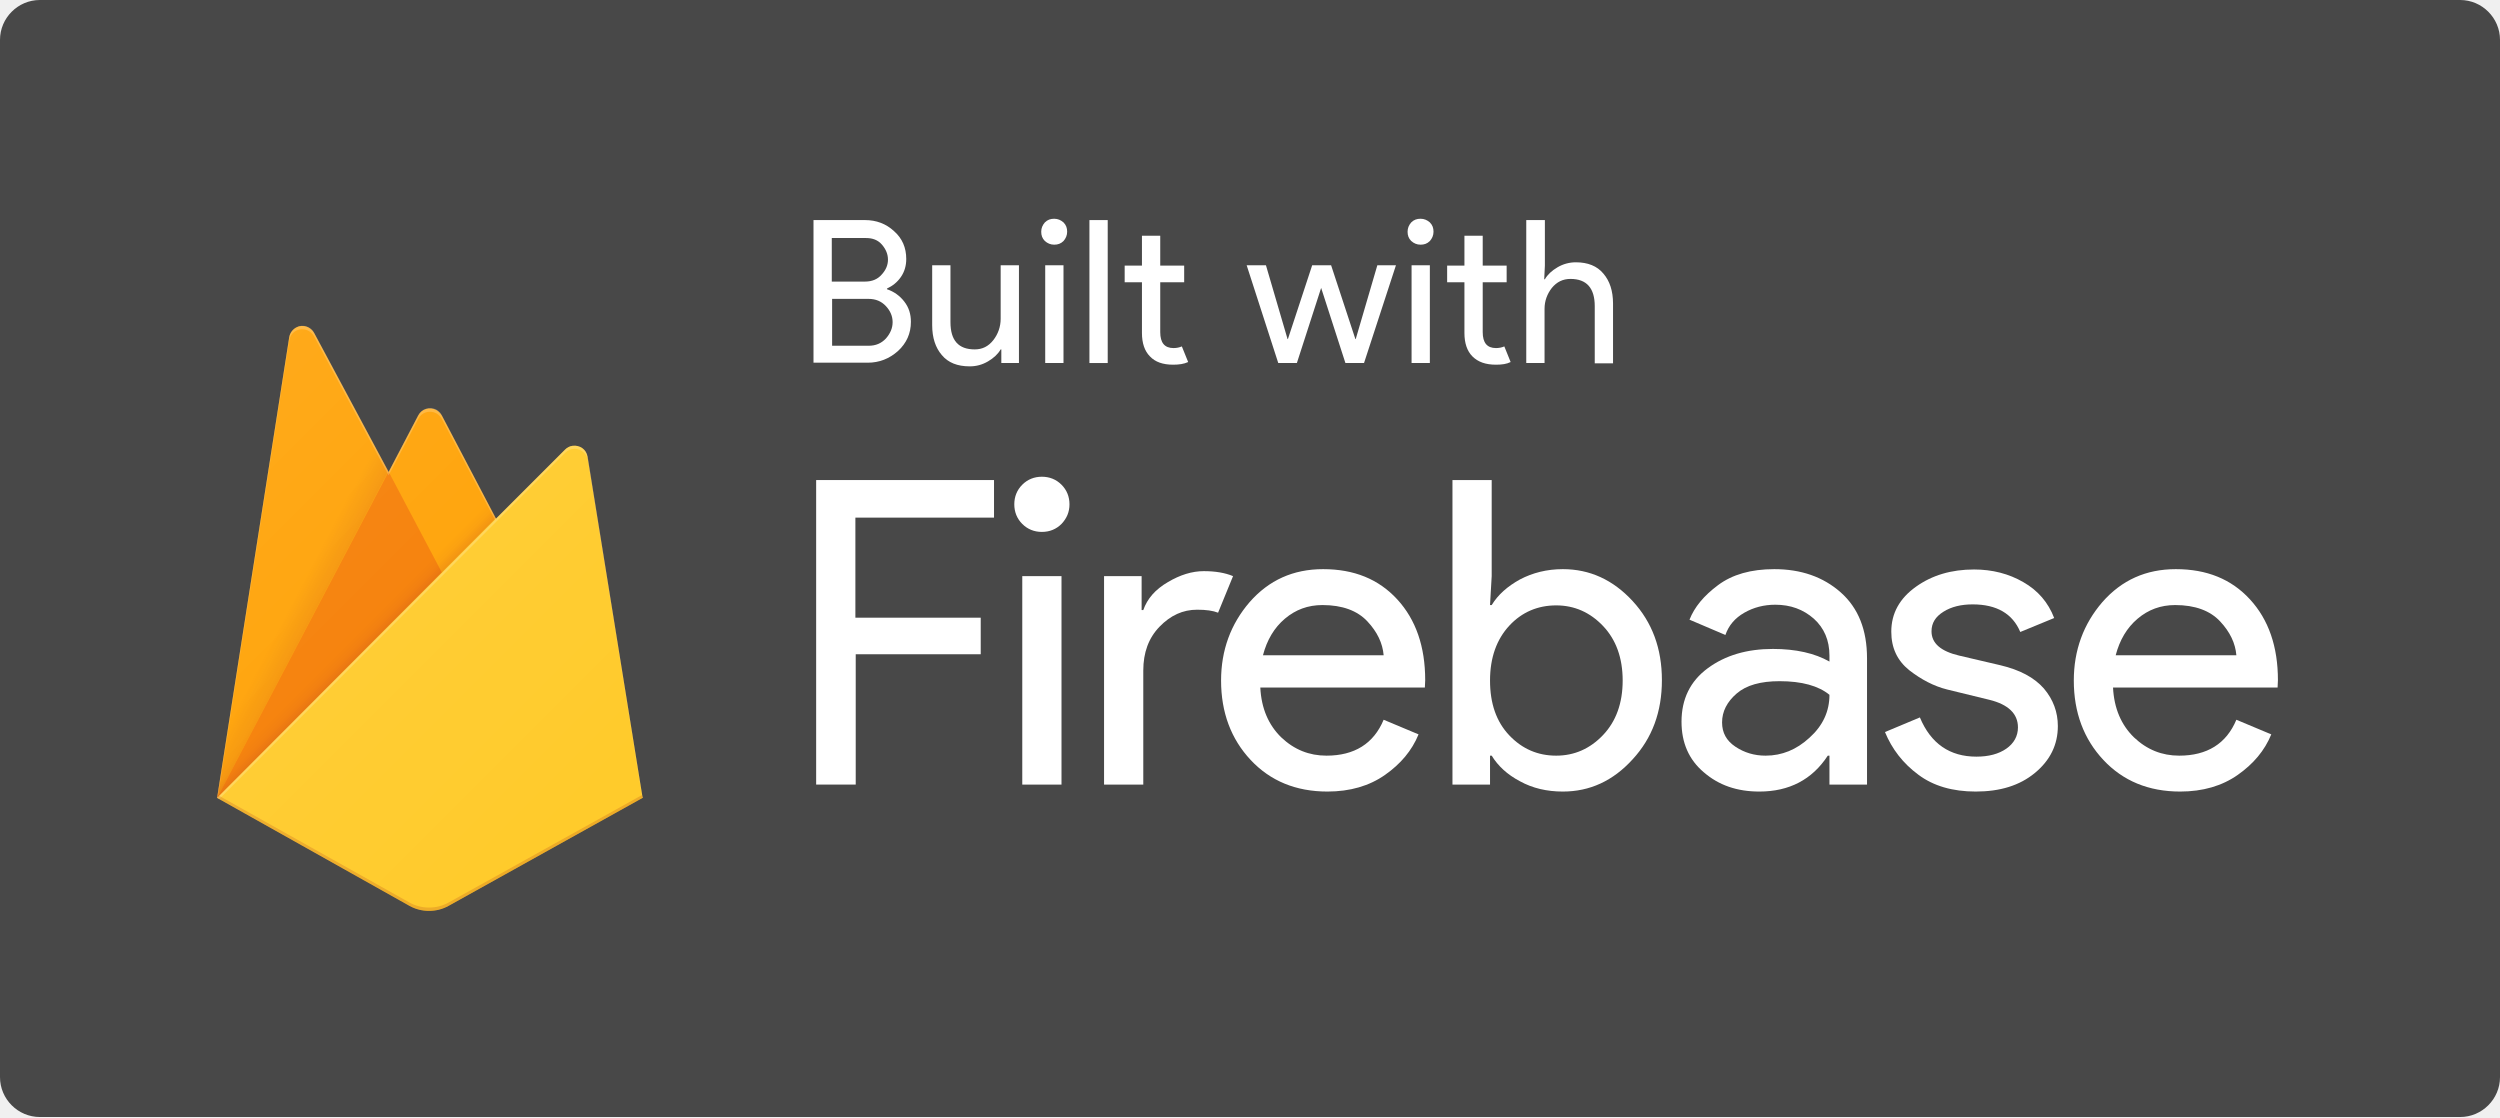
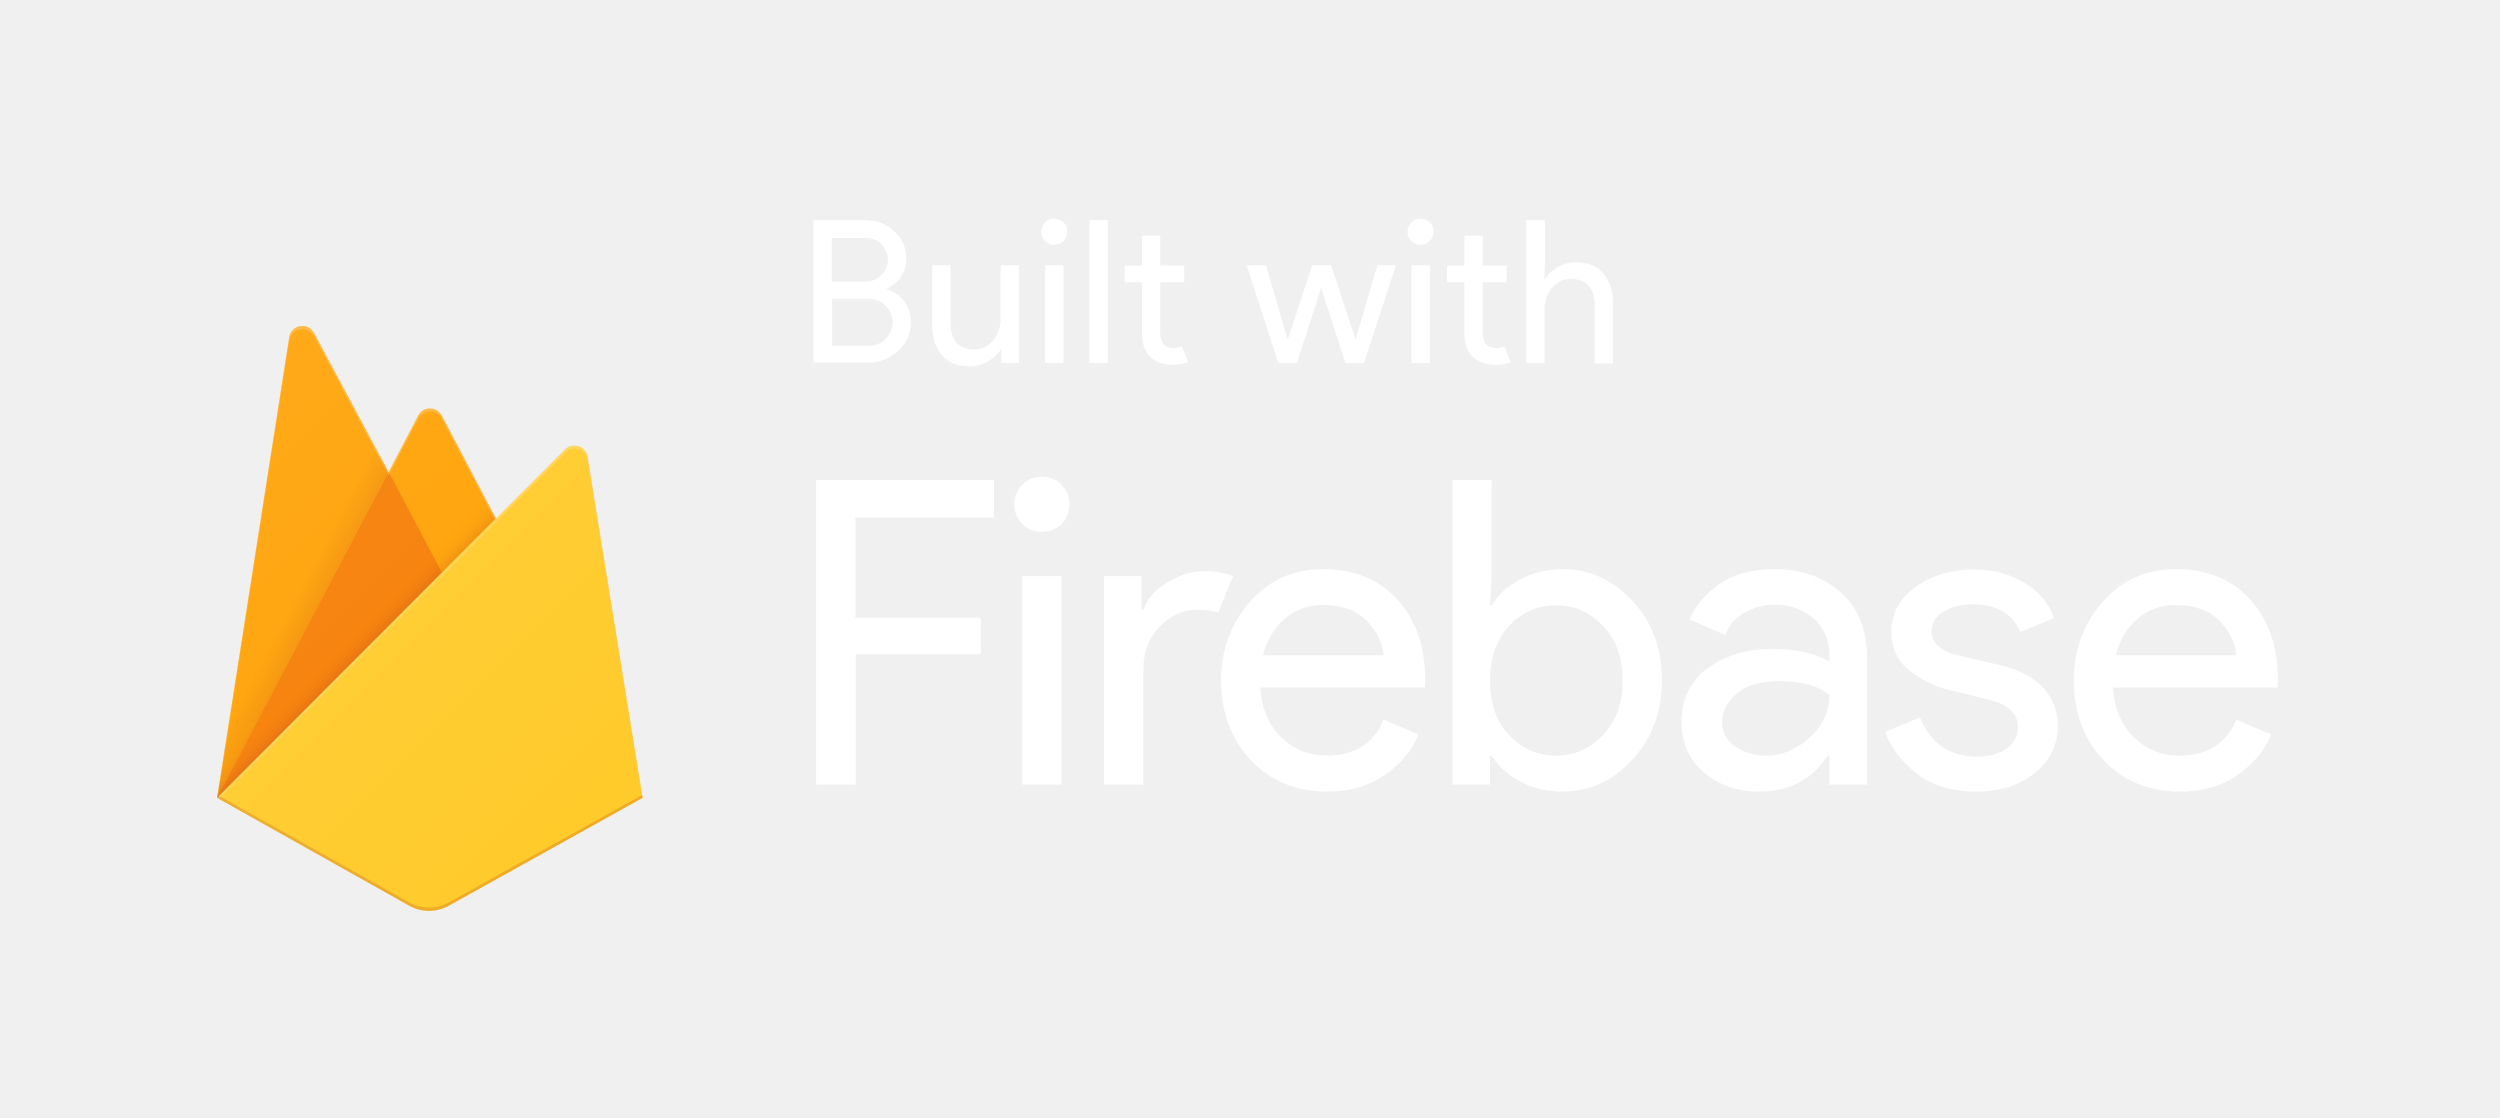
<svg xmlns="http://www.w3.org/2000/svg" xmlns:xlink="http://www.w3.org/1999/xlink" version="1.1" x="0px" y="0px" viewBox="0 0 752 336" style="enable-background:new 0 0 752 336;" xml:space="preserve">
  <style type="text/css">
- 	.st0{fill:#FFFFFF;}
- 	.st1{opacity:0.7;}
- 	.st2{fill:none;}
- 	.st3{clip-path:url(#SVGID_2_);}
- 	.st4{fill:#FFA000;}
- 	.st5{opacity:0.12;fill:url(#SVGID_3_);enable-background:new    ;}
- 	.st6{fill:#F57C00;}
- 	.st7{opacity:0.2;fill:url(#SVGID_4_);enable-background:new    ;}
- 	.st8{fill:#FFCA28;}
- 	.st9{fill:#FFFFFF;fill-opacity:0.2;}
- 	.st10{opacity:0.2;fill:#A52714;enable-background:new    ;}
- 	.st11{fill:url(#SVGID_5_);}
- 	.st12{opacity:0.54;}
- 	.st13{clip-path:url(#SVGID_7_);}
- 	.st14{opacity:0.12;fill:url(#SVGID_8_);enable-background:new    ;}
- 	.st15{opacity:0.2;fill:url(#SVGID_9_);enable-background:new    ;}
- 	.st16{fill:url(#SVGID_10_);}
- 	.st17{display:none;}
- 	.st18{display:inline;fill:#00FFFF;fill-opacity:0.2;}
- </style>
-   <g id="Layer_3">
-     <path class="st1" d="M740,336H12c-6.6,0-12-5.4-12-12V12C0,5.4,5.4,0,12,0h728c6.6,0,12,5.4,12,12v312C752,330.6,746.6,336,740,336   z" />
-   </g>
+ 		.st0 {
+ 			fill: #FFFFFF;
+ 		}
+ 
+ 		.st1 {
+ 			opacity: 0.7;
+ 		}
+ 
+ 		.st2 {
+ 			fill: none;
+ 		}
+ 
+ 		.st3 {
+ 			clip-path: url(#SVGID_2_);
+ 		}
+ 
+ 		.st4 {
+ 			fill: #FFA000;
+ 		}
+ 
+ 		.st5 {
+ 			opacity: 0.12;
+ 			fill: url(#SVGID_3_);
+ 			enable-background: new;
+ 		}
+ 
+ 		.st6 {
+ 			fill: #F57C00;
+ 		}
+ 
+ 		.st7 {
+ 			opacity: 0.2;
+ 			fill: url(#SVGID_4_);
+ 			enable-background: new;
+ 		}
+ 
+ 		.st8 {
+ 			fill: #FFCA28;
+ 		}
+ 
+ 		.st9 {
+ 			fill: #FFFFFF;
+ 			fill-opacity: 0.2;
+ 		}
+ 
+ 		.st10 {
+ 			opacity: 0.2;
+ 			fill: #A52714;
+ 			enable-background: new;
+ 		}
+ 
+ 		.st11 {
+ 			fill: url(#SVGID_5_);
+ 		}
+ 
+ 		.st12 {
+ 			opacity: 0.54;
+ 		}
+ 
+ 		.st13 {
+ 			clip-path: url(#SVGID_7_);
+ 		}
+ 
+ 		.st14 {
+ 			opacity: 0.12;
+ 			fill: url(#SVGID_8_);
+ 			enable-background: new;
+ 		}
+ 
+ 		.st15 {
+ 			opacity: 0.2;
+ 			fill: url(#SVGID_9_);
+ 			enable-background: new;
+ 		}
+ 
+ 		.st16 {
+ 			fill: url(#SVGID_10_);
+ 		}
+ 
+ 		.st17 {
+ 			display: none;
+ 		}
+ 
+ 		.st18 {
+ 			display: inline;
+ 			fill: #00FFFF;
+ 			fill-opacity: 0.2;
+ 		}
+ 	</style>
  <g id="Layer_1">
    <g>
      <g>
        <path class="st0" d="M257.3,236h-11.8v-91.6h53.5v11.3h-41.7v30.1H295v11h-37.6V236z" />
        <path class="st0" d="M319.3,157.6c-1.6,1.6-3.6,2.4-5.9,2.4c-2.3,0-4.3-0.8-5.9-2.4c-1.6-1.6-2.4-3.6-2.4-5.9s0.8-4.3,2.4-5.9     c1.6-1.6,3.6-2.4,5.9-2.4c2.3,0,4.3,0.8,5.9,2.4c1.6,1.6,2.4,3.6,2.4,5.9S320.9,155.9,319.3,157.6z M319.3,236h-11.8v-62.7h11.8     V236z" />
        <path class="st0" d="M343.9,236h-11.8v-62.7h11.3v10.2h0.5c1.2-3.4,3.6-6.2,7.4-8.4c3.7-2.2,7.3-3.3,10.8-3.3     c3.5,0,6.4,0.5,8.8,1.5l-4.5,11c-1.5-0.6-3.6-0.9-6.3-0.9c-4.3,0-8,1.7-11.3,5.1c-3.3,3.4-4.9,7.8-4.9,13.2V236z" />
        <path class="st0" d="M399.3,238.1c-9.5,0-17.2-3.2-23.1-9.5c-5.9-6.3-8.9-14.3-8.9-23.9c0-9.1,2.9-17,8.6-23.6     c5.8-6.6,13.1-9.9,22.1-9.9c9.3,0,16.7,3,22.3,9.1c5.6,6.1,8.4,14.2,8.4,24.3l-0.1,2.2h-49.5c0.3,6.3,2.5,11.3,6.3,15     c3.9,3.7,8.4,5.5,13.6,5.5c8.4,0,14.2-3.6,17.2-10.8l10.5,4.4c-2,4.9-5.4,8.9-10.1,12.2S406.1,238.1,399.3,238.1z M416.2,197.1     c-0.3-3.6-1.9-7-4.9-10.2c-3-3.2-7.5-4.9-13.5-4.9c-4.4,0-8.1,1.4-11.3,4.1c-3.2,2.7-5.4,6.4-6.6,11H416.2z" />
        <path class="st0" d="M470.1,238.1c-4.8,0-9.1-1-12.9-3.1c-3.8-2-6.6-4.6-8.5-7.7h-0.5v8.7h-11.3v-91.6h11.8v28.9l-0.5,8.7h0.5     c1.9-3.1,4.7-5.6,8.5-7.7c3.8-2,8.1-3.1,12.9-3.1c8.1,0,15.1,3.2,21,9.6s8.8,14.3,8.8,23.8c0,9.5-2.9,17.4-8.8,23.8     C485.2,234.9,478.2,238.1,470.1,238.1z M468.1,227.3c5.5,0,10.2-2.1,14.1-6.2c3.9-4.1,5.9-9.6,5.9-16.4c0-6.8-2-12.3-5.9-16.4     c-3.9-4.1-8.6-6.2-14.1-6.2c-5.5,0-10.3,2-14.1,6.1s-5.8,9.6-5.8,16.5c0,6.9,1.9,12.4,5.8,16.5     C457.9,225.3,462.6,227.3,468.1,227.3z" />
        <path class="st0" d="M529.2,238.1c-6.7,0-12.2-1.9-16.7-5.8c-4.5-3.8-6.7-8.9-6.7-15.2c0-6.8,2.6-12.2,7.9-16.1     c5.3-3.9,11.8-5.8,19.6-5.8c6.9,0,12.6,1.3,17,3.8v-1.8c0-4.6-1.6-8.3-4.7-11.1c-3.2-2.8-7-4.2-11.6-4.2c-3.4,0-6.5,0.8-9.3,2.4     c-2.8,1.6-4.7,3.8-5.7,6.7l-10.8-4.6c1.5-3.8,4.3-7.2,8.6-10.4c4.3-3.2,9.9-4.8,16.9-4.8c8,0,14.7,2.3,20,7     c5.3,4.7,7.9,11.3,7.9,19.8V236h-11.3v-8.7h-0.5C545.1,234.5,538.2,238.1,529.2,238.1z M531.1,227.3c4.9,0,9.3-1.8,13.2-5.4     c4-3.6,6-7.9,6-12.9c-3.3-2.7-8.3-4.1-15-4.1c-5.7,0-10,1.2-12.9,3.7c-2.9,2.5-4.4,5.4-4.4,8.7c0,3.1,1.3,5.5,4,7.3     C524.7,226.4,527.7,227.3,531.1,227.3z" />
        <path class="st0" d="M594.3,238.1c-7,0-12.8-1.7-17.3-5.1c-4.6-3.4-7.9-7.7-10-12.8l10.5-4.4c3.3,7.9,9,11.8,17,11.8     c3.7,0,6.7-0.8,9-2.4c2.3-1.6,3.5-3.8,3.5-6.4c0-4.1-2.9-6.9-8.6-8.3l-12.7-3.1c-4-1-7.8-3-11.4-5.8c-3.6-2.9-5.4-6.7-5.4-11.6     c0-5.5,2.5-10,7.4-13.5c4.9-3.5,10.7-5.2,17.5-5.2c5.5,0,10.5,1.3,14.8,3.8c4.4,2.5,7.5,6.1,9.3,10.8l-10.2,4.2     c-2.3-5.5-7.1-8.3-14.3-8.3c-3.5,0-6.4,0.7-8.8,2.2c-2.4,1.5-3.6,3.4-3.6,5.9c0,3.6,2.8,6,8.3,7.3l12.4,2.9     c5.9,1.4,10.2,3.7,13.1,7c2.8,3.3,4.2,7.1,4.2,11.3c0,5.6-2.3,10.3-6.9,14.1S601.6,238.1,594.3,238.1z" />
        <path class="st0" d="M655.8,238.1c-9.5,0-17.2-3.2-23.1-9.5c-5.9-6.3-8.9-14.3-8.9-23.9c0-9.1,2.9-17,8.6-23.6     c5.8-6.6,13.1-9.9,22.1-9.9c9.3,0,16.7,3,22.3,9.1c5.6,6.1,8.4,14.2,8.4,24.3l-0.1,2.2h-49.5c0.3,6.3,2.5,11.3,6.3,15     c3.9,3.7,8.4,5.5,13.6,5.5c8.4,0,14.2-3.6,17.2-10.8l10.5,4.4c-2,4.9-5.4,8.9-10.1,12.2C668.4,236.4,662.6,238.1,655.8,238.1z      M672.7,197.1c-0.3-3.6-1.9-7-4.9-10.2c-3-3.2-7.5-4.9-13.5-4.9c-4.4,0-8.1,1.4-11.3,4.1c-3.2,2.7-5.4,6.4-6.6,11H672.7z" />
      </g>
      <g>
        <defs>
          <path id="SVGID_6_" d="M176.8,137.4c-0.4-2.2-2.4-3.6-4.6-3.3c-0.8,0.1-1.6,0.5-2.2,1.1L149.2,156l-16.3-31.1      c-1-2-3.4-2.7-5.4-1.7c-0.7,0.4-1.3,1-1.7,1.7l-8.9,17l-22.4-41.8c-1-1.9-3.5-2.7-5.4-1.6c-1.1,0.6-1.9,1.7-2.1,2.9L65.3,240      l57.9,32.5c3.6,2,8.1,2,11.7,0l58.4-32.5L176.8,137.4z" />
        </defs>
        <clipPath id="SVGID_2_">
          <use xlink:href="#SVGID_6_" style="overflow:visible;" />
        </clipPath>
        <g class="st3">
          <path class="st4" d="M65.3,240L87,101.4c0.3-2.2,2.4-3.7,4.6-3.3c1.2,0.2,2.3,1,2.9,2.1l22.4,41.8l8.9-17c1-2,3.4-2.7,5.4-1.7      c0.7,0.4,1.3,1,1.7,1.7L193.3,240H65.3z" />
          <linearGradient id="SVGID_3_" gradientUnits="userSpaceOnUse" x1="90.242" y1="137.438" x2="82.242" y2="141.618" gradientTransform="matrix(1 0 0 -1 0 329.9936)">
            <stop offset="0" style="stop-color:#A52714" />
            <stop offset="0.4" style="stop-color:#A52714;stop-opacity:0.5" />
            <stop offset="0.8" style="stop-color:#A52714;stop-opacity:0" />
          </linearGradient>
          <path class="st5" d="M139.3,99l-106-9v192l32-42L139.3,99z" />
          <path class="st6" d="M140.2,186l-23.3-44.1L65.3,240L140.2,186z" />
          <linearGradient id="SVGID_4_" gradientUnits="userSpaceOnUse" x1="124.241" y1="149.077" x2="120.661" y2="152.657" gradientTransform="matrix(1 0 0 -1 0 329.9936)">
            <stop offset="0" style="stop-color:#A52714;stop-opacity:0.8" />
            <stop offset="0.5" style="stop-color:#A52714;stop-opacity:0.21" />
            <stop offset="1" style="stop-color:#A52714;stop-opacity:0" />
          </linearGradient>
          <path class="st7" d="M33.3,90h192v192h-192V90z" />
          <path class="st8" d="M193.3,240l-16.6-102.7c-0.4-2.2-2.4-3.6-4.6-3.3c-0.8,0.1-1.6,0.5-2.2,1.1L65.3,240l57.9,32.5      c3.6,2,8.1,2,11.7,0L193.3,240z" />
          <path class="st9" d="M176.8,137.4c-0.4-2.2-2.4-3.6-4.6-3.3c-0.8,0.1-1.6,0.5-2.2,1.1L149.2,156l-16.3-31.1      c-1-2-3.4-2.7-5.4-1.7c-0.7,0.4-1.3,1-1.7,1.7l-8.9,17l-22.4-41.8c-1-1.9-3.5-2.7-5.4-1.6c-1.1,0.6-1.9,1.7-2.1,2.9L65.3,240      h-0.1l0.1,0.1l0.6,0.3l83.3-83.4l20.8-20.8c1.6-1.6,4.1-1.6,5.7,0c0.6,0.6,1,1.3,1.1,2.2l16.4,101.7l0.2-0.1L176.8,137.4z       M65.5,239.8L87,102.4c0.3-2.2,2.4-3.7,4.6-3.3c1.2,0.2,2.3,1,2.9,2.1l22.4,41.8l8.9-17c1-2,3.4-2.7,5.4-1.7      c0.7,0.4,1.3,1,1.7,1.7l16,30.4L65.5,239.8z" />
          <path class="st10" d="M134.9,271.5c-3.6,2-8.1,2-11.7,0l-57.8-32.4l-0.1,0.9l57.9,32.5c3.6,2,8.1,2,11.7,0l58.4-32.5l-0.1-0.9      L134.9,271.5z" />
          <linearGradient id="SVGID_5_" gradientUnits="userSpaceOnUse" x1="-1079.913" y1="1378.471" x2="-1029.843" y2="1428.541" gradientTransform="matrix(2.67 0 0 2.67 2945.222 -3551.545)">
            <stop offset="0" style="stop-color:#FFFFFF;stop-opacity:0.1" />
            <stop offset="1" style="stop-color:#FFFFFF;stop-opacity:0" />
          </linearGradient>
          <path class="st11" d="M176.8,137.4c-0.4-2.2-2.4-3.6-4.6-3.3c-0.8,0.1-1.6,0.5-2.2,1.1L149.2,156l-16.3-31.1      c-1-2-3.4-2.7-5.4-1.7c-0.7,0.4-1.3,1-1.7,1.7l-8.9,17l-22.4-41.8c-1-1.9-3.5-2.7-5.4-1.6c-1.1,0.6-1.9,1.7-2.1,2.9L65.3,240      l57.9,32.5c3.6,2,8.1,2,11.7,0l58.4-32.5L176.8,137.4z" />
        </g>
      </g>
    </g>
    <g>
      <path class="st0" d="M244.7,109.2v-43h15.5c3.4,0,6.3,1.1,8.7,3.3c2.5,2.2,3.7,5,3.7,8.4c0,2-0.5,3.8-1.6,5.4    c-1.1,1.6-2.5,2.7-4.2,3.5v0.2c2.1,0.7,3.9,2,5.2,3.7c1.4,1.8,2,3.8,2,6.1c0,3.5-1.3,6.4-3.9,8.8c-2.6,2.3-5.6,3.5-9.1,3.5H244.7z     M250.2,84.7h10c2.1,0,3.8-0.7,5-2.1c1.3-1.4,1.9-2.9,1.9-4.5c0-1.6-0.6-3.1-1.8-4.5c-1.2-1.4-2.8-2-4.8-2h-10.3V84.7z M250.2,104    h11.1c2.1,0,3.8-0.7,5.2-2.2c1.3-1.5,2-3.1,2-4.9c0-1.8-0.7-3.4-2-4.8c-1.4-1.5-3.1-2.2-5.3-2.2h-10.9V104z" />
      <path class="st0" d="M306.5,109.2h-5.3v-4.1H301c-0.8,1.4-2.1,2.6-3.8,3.6c-1.7,1-3.5,1.5-5.5,1.5c-3.7,0-6.5-1.1-8.4-3.4    c-1.9-2.2-2.9-5.2-2.9-9v-18h5.5v17.1c0,5.5,2.4,8.2,7.3,8.2c2.3,0,4.1-0.9,5.6-2.8c1.4-1.8,2.2-4,2.2-6.4V79.8h5.5V109.2z" />
      <path class="st0" d="M319.9,72.5c-0.8,0.8-1.7,1.1-2.8,1.1s-2-0.4-2.8-1.1c-0.8-0.8-1.1-1.7-1.1-2.8s0.4-2,1.1-2.8    c0.8-0.8,1.7-1.1,2.8-1.1s2,0.4,2.8,1.1c0.8,0.8,1.1,1.7,1.1,2.8S320.6,71.7,319.9,72.5z M319.9,109.2h-5.5V79.8h5.5V109.2z" />
      <path class="st0" d="M333.2,109.2h-5.5v-43h5.5V109.2z" />
      <path class="st0" d="M352.9,109.7c-3.1,0-5.4-0.8-7-2.5c-1.6-1.6-2.4-4-2.4-7V84.9h-5.2v-5h5.2v-9h5.5v9h7.2v5h-7.2v15    c0,3.2,1.3,4.8,4,4.8c1,0,1.8-0.2,2.5-0.5l1.9,4.7C356.1,109.5,354.6,109.7,352.9,109.7z" />
      <path class="st0" d="M410.3,109.2h-5.6l-7.3-22.6l-7.3,22.6h-5.6l-9.5-29.4h5.8l6.5,22.2h0.1l7.3-22.2h5.7l7.3,22.2h0.1l6.5-22.2    h5.6L410.3,109.2z" />
      <path class="st0" d="M430.1,72.5c-0.8,0.8-1.7,1.1-2.8,1.1s-2-0.4-2.8-1.1c-0.8-0.8-1.1-1.7-1.1-2.8s0.4-2,1.1-2.8    c0.8-0.8,1.7-1.1,2.8-1.1s2,0.4,2.8,1.1c0.8,0.8,1.1,1.7,1.1,2.8S430.8,71.7,430.1,72.5z M430.1,109.2h-5.5V79.8h5.5V109.2z" />
      <path class="st0" d="M450,109.7c-3.1,0-5.4-0.8-7.1-2.5c-1.6-1.6-2.4-4-2.4-7V84.9h-5.2v-5h5.2v-9h5.5v9h7.2v5H446v15    c0,3.2,1.3,4.8,4,4.8c1,0,1.8-0.2,2.5-0.5l1.9,4.7C453.2,109.5,451.8,109.7,450,109.7z" />
      <path class="st0" d="M464.7,66.3v13.6l-0.2,4.1h0.2c0.8-1.4,2.1-2.6,3.8-3.6c1.7-1,3.6-1.5,5.5-1.5c3.6,0,6.4,1.1,8.3,3.4    c1.9,2.2,2.9,5.2,2.9,9v18h-5.5V92.1c0-5.4-2.4-8.2-7.3-8.2c-2.3,0-4.1,0.9-5.6,2.7c-1.4,1.8-2.2,3.9-2.2,6.3v16.3h-5.5v-43H464.7    z" />
    </g>
  </g>
  <g id="guides" class="st17">
    <rect id="XMLID_76_" x="-0.6" y="272" class="st18" width="753.2" height="64" />
    <rect id="XMLID_66_" x="-0.6" y="0" class="st18" width="753.2" height="64" />
    <rect x="688.5" y="0" class="st18" width="64" height="336" />
    <rect x="196.3" y="0" class="st18" width="48" height="336" />
    <rect x="-0.5" y="0" class="st18" width="64" height="336" />
  </g>
</svg>
